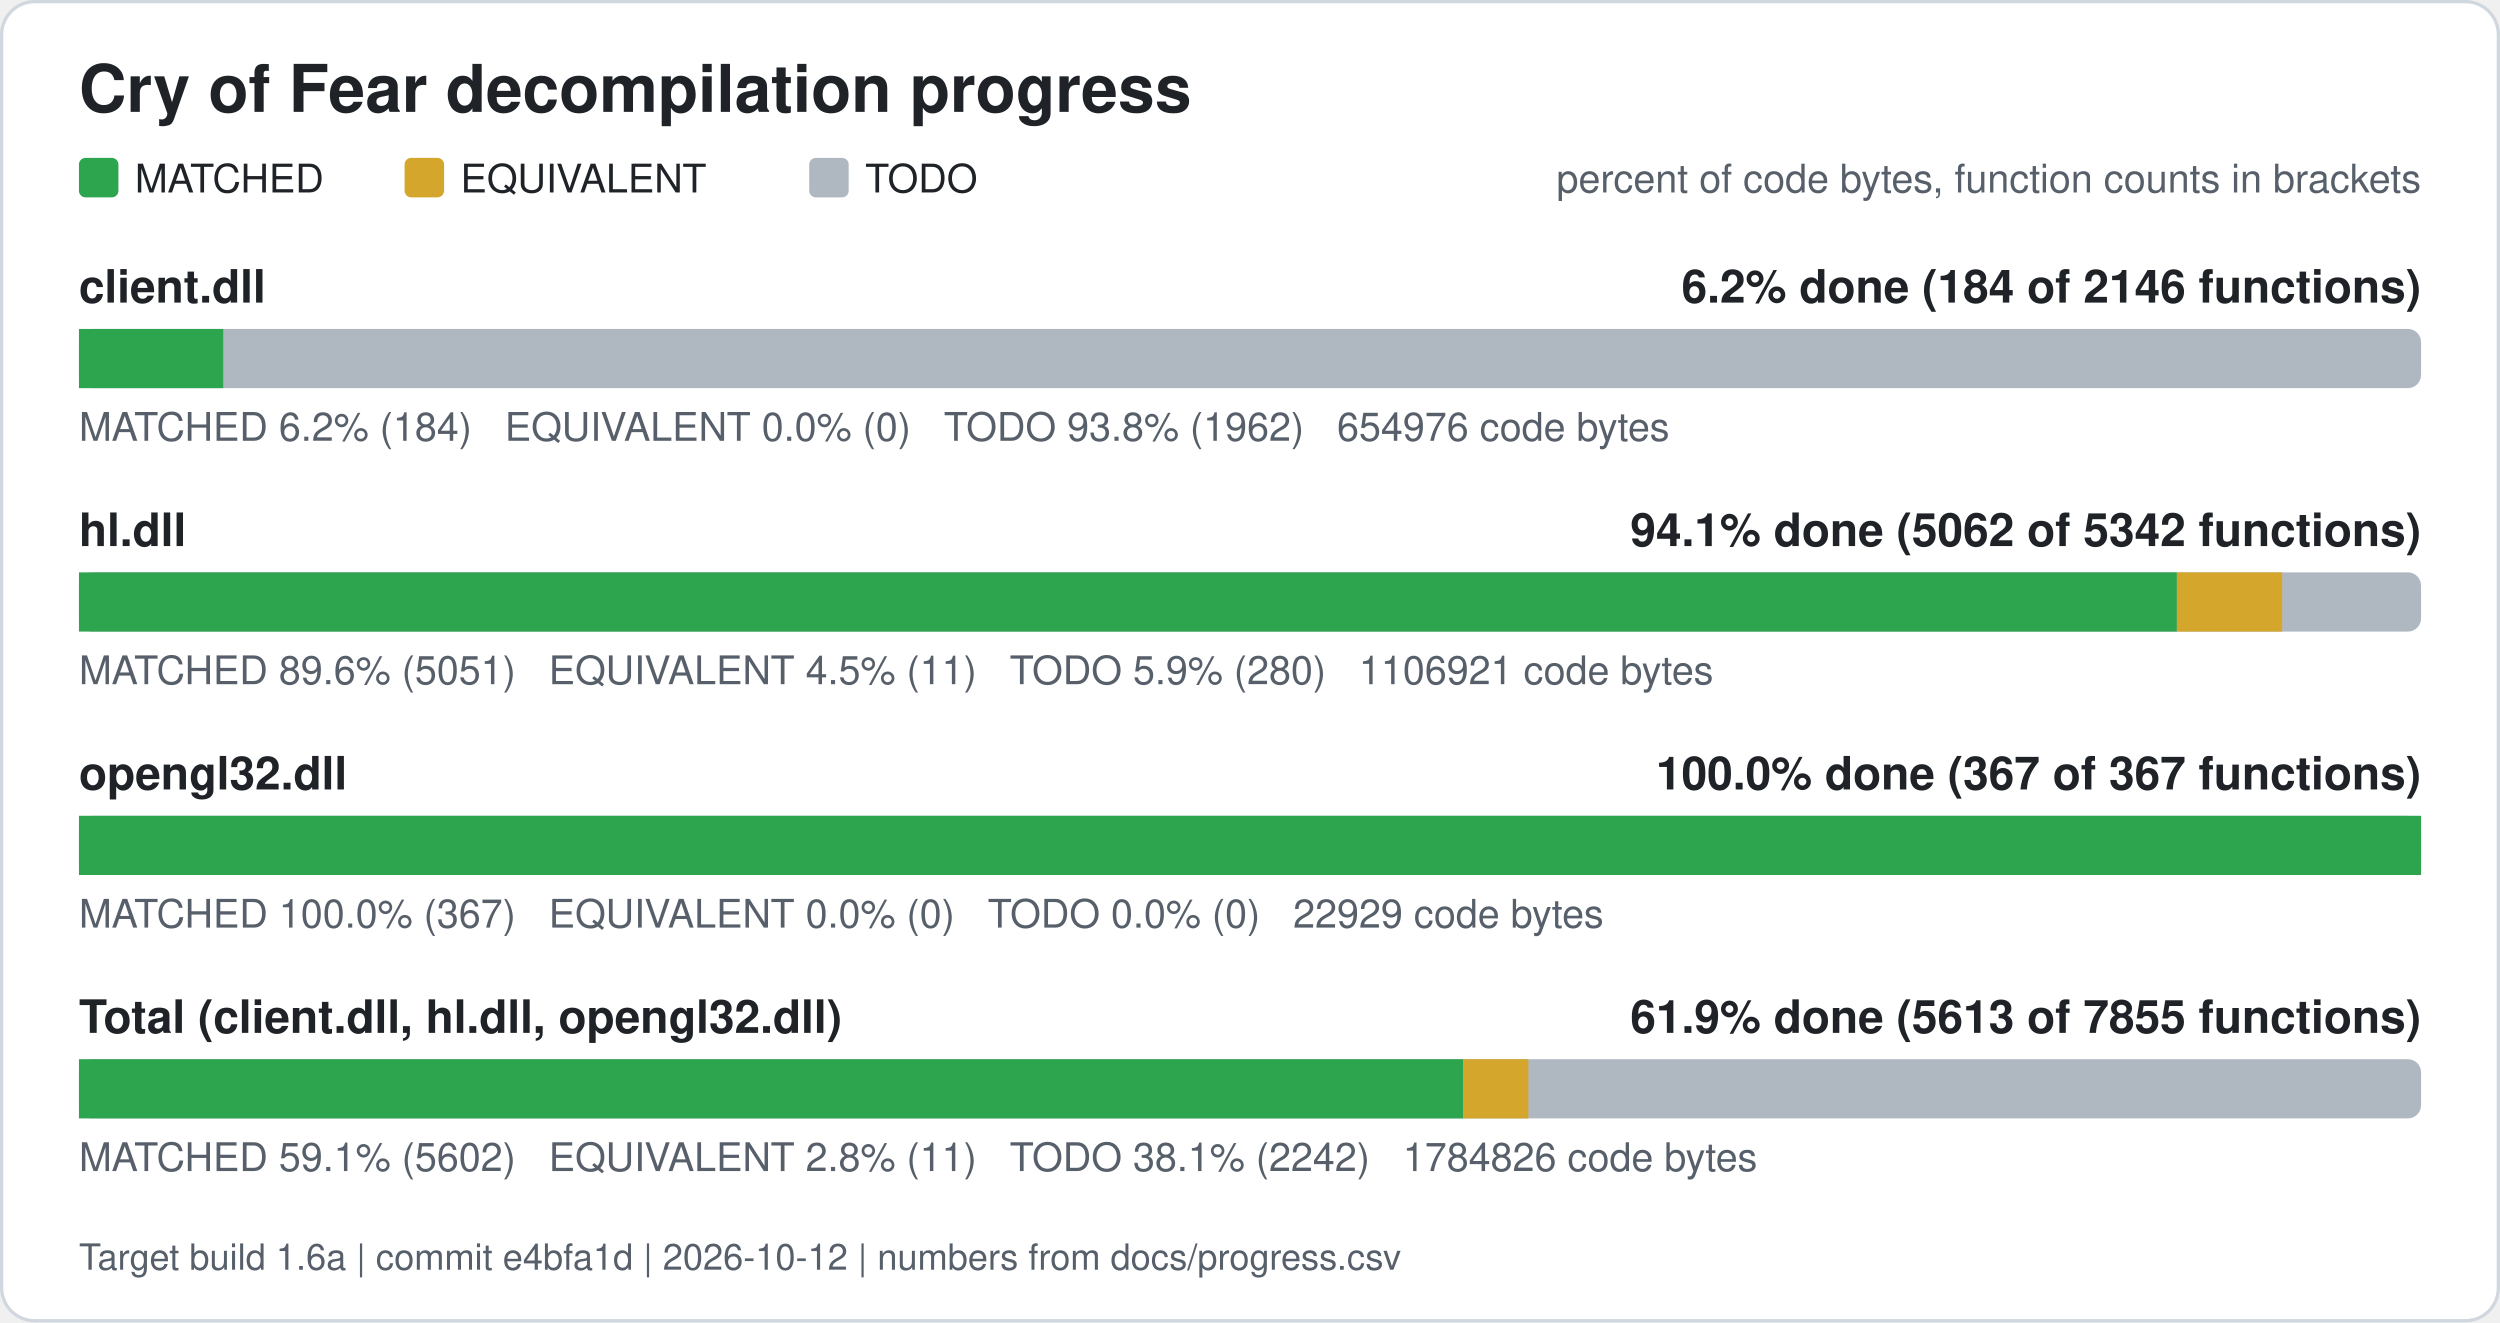
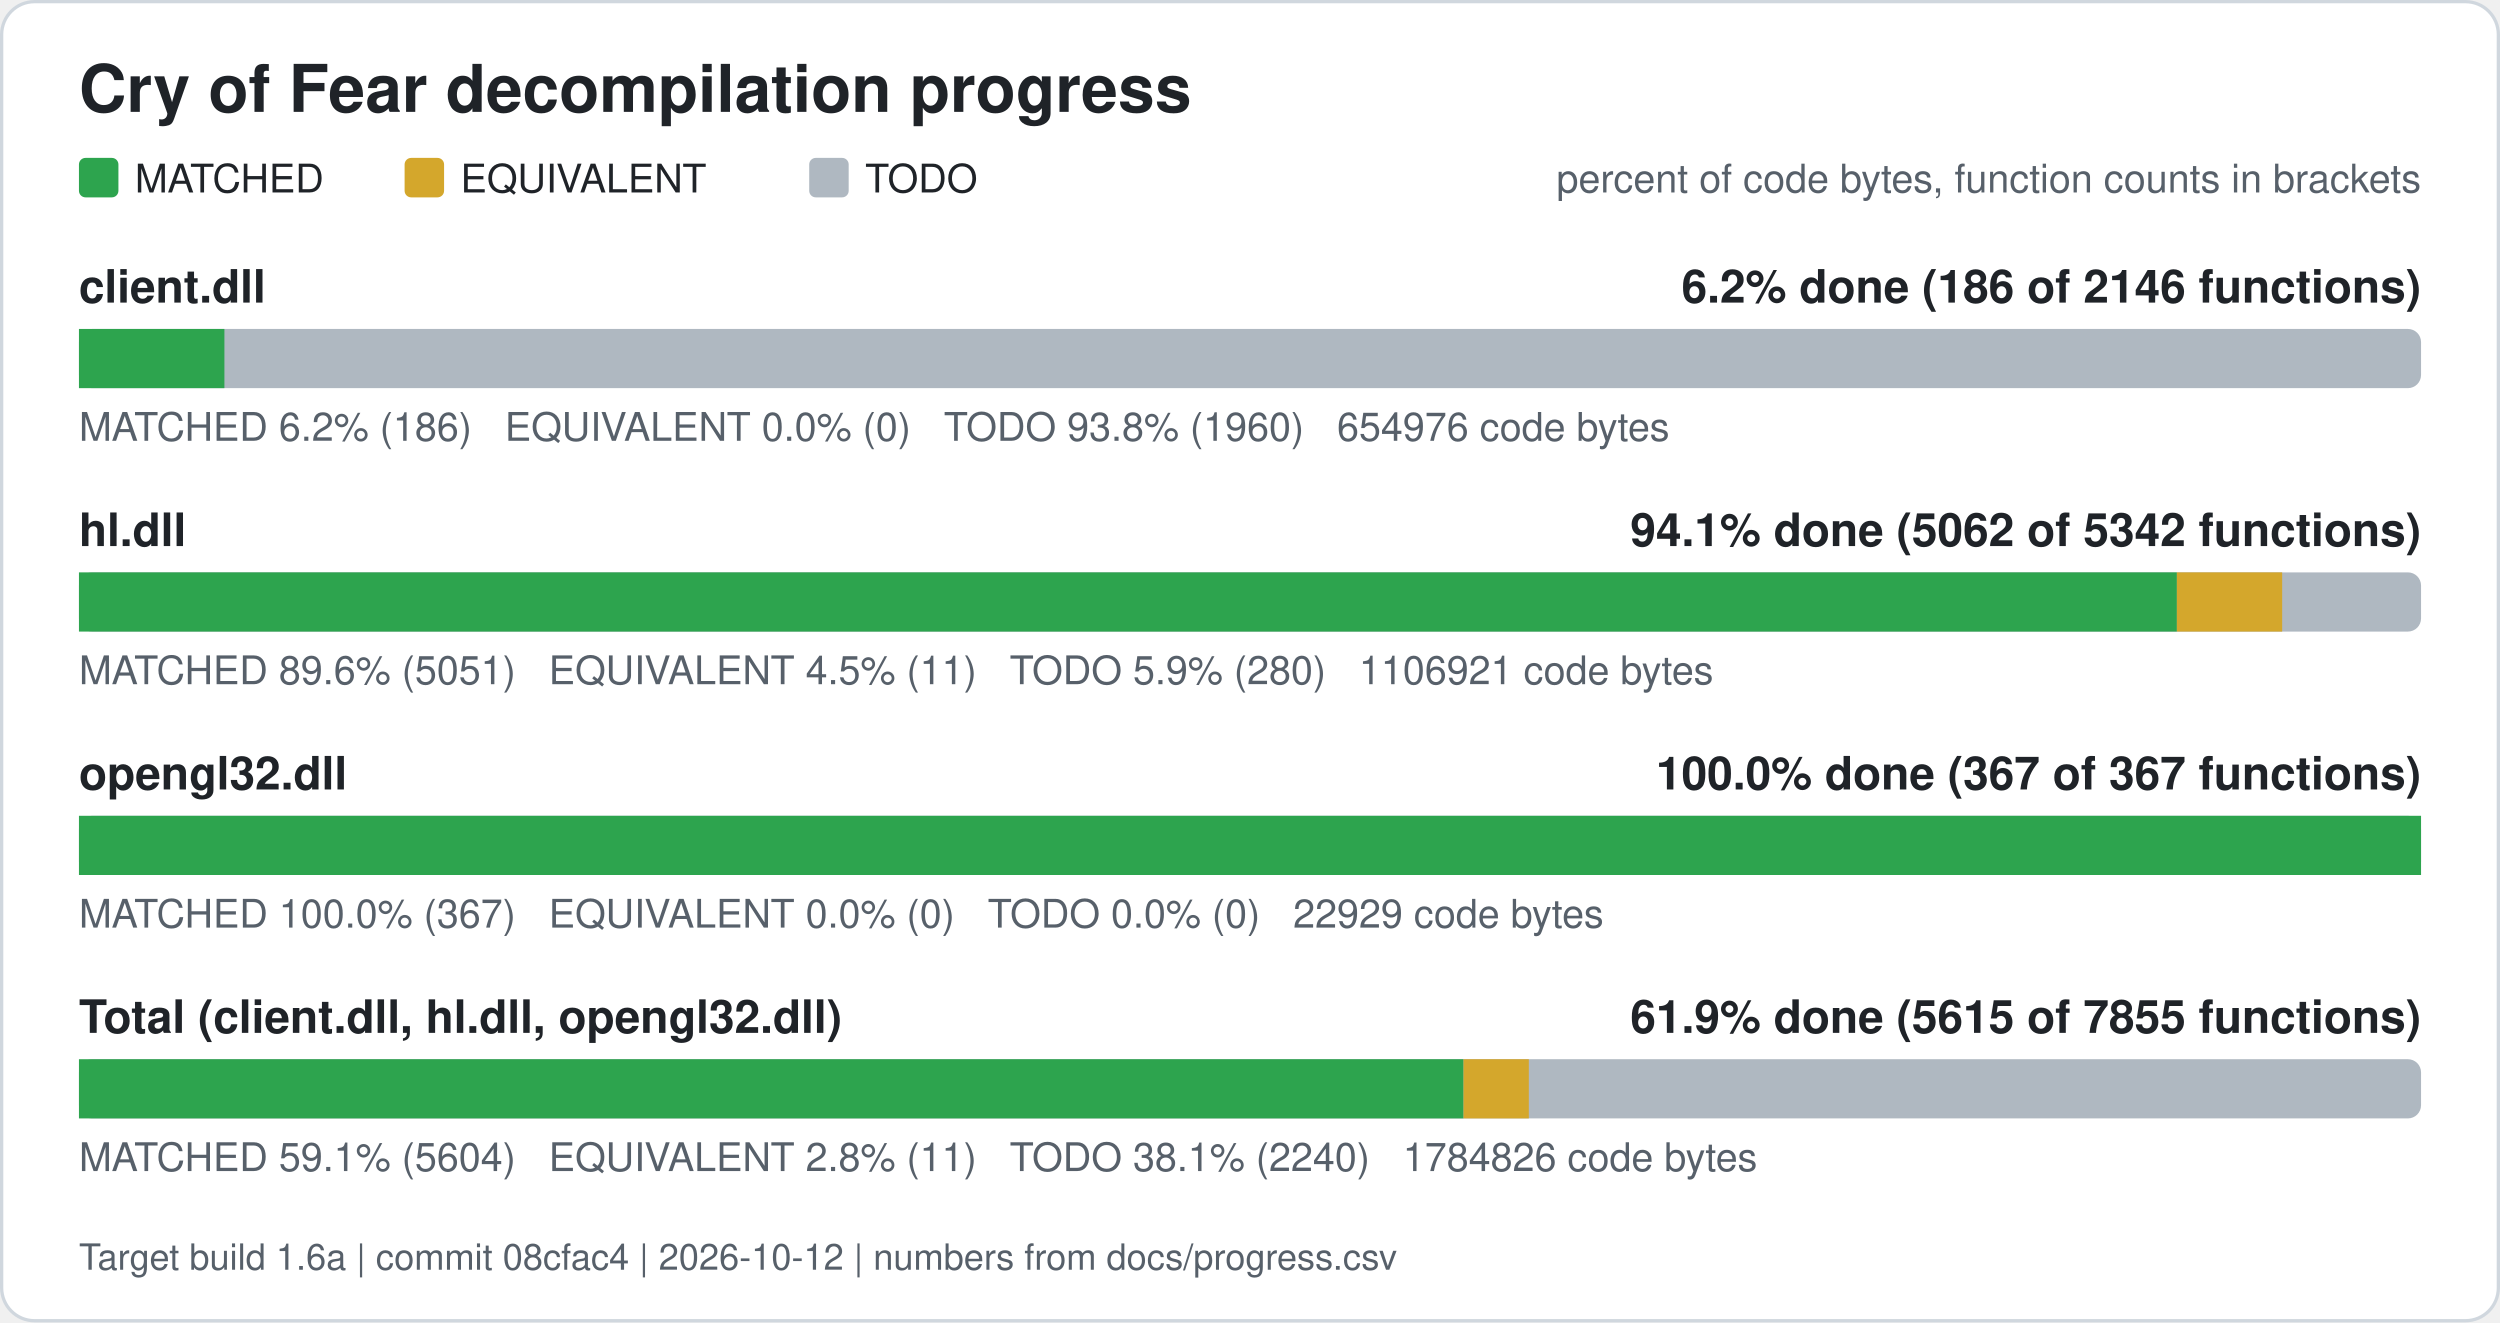
<svg xmlns="http://www.w3.org/2000/svg" width="760" height="402" viewBox="0 0 760 402" role="img" aria-label="Cry of Fear decompilation progress">
  <rect x="0.5" y="0.5" width="759" height="401" rx="10" fill="#ffffff" stroke="#d0d7de" />
  <text x="24" y="34" font-family="Segoe UI, Helvetica, Arial, sans-serif" font-size="20" font-weight="600" fill="#1f2328">Cry of Fear decompilation progress</text>
  <rect x="24" y="48" width="12" height="12" rx="2" fill="#2da44e" />
  <text x="41" y="58.5" font-family="Segoe UI, Helvetica, Arial, sans-serif" font-size="12" fill="#1f2328">MATCHED</text>
  <rect x="123" y="48" width="12" height="12" rx="2" fill="#d4a72c" />
  <text x="140" y="58.5" font-family="Segoe UI, Helvetica, Arial, sans-serif" font-size="12" fill="#1f2328">EQUIVALENT</text>
  <rect x="246" y="48" width="12" height="12" rx="2" fill="#afb8c1" />
  <text x="263" y="58.5" font-family="Segoe UI, Helvetica, Arial, sans-serif" font-size="12" fill="#1f2328">TODO</text>
  <text x="736" y="58.5" font-family="Segoe UI, Helvetica, Arial, sans-serif" font-size="12" fill="#57606a" text-anchor="end">percent of code bytes, function counts in brackets</text>
  <text x="24" y="92" font-family="Segoe UI, Helvetica, Arial, sans-serif" font-size="14" font-weight="600" fill="#1f2328">client.dll</text>
-   <text x="736" y="92" font-family="Segoe UI, Helvetica, Arial, sans-serif" font-size="14" font-weight="600" fill="#1f2328" text-anchor="end">6.2% done (184 of 2146 functions)</text>
+   <text x="736" y="92" font-family="Segoe UI, Helvetica, Arial, sans-serif" font-size="14" font-weight="600" fill="#1f2328" text-anchor="end">6.2% done (186 of 2146 functions)</text>
  <rect x="24" y="100" width="712" height="18" rx="4" fill="#afb8c1" />
-   <rect x="24.00" y="100" width="43.86" height="18" fill="#2da44e" />
-   <text x="24" y="134" font-family="Segoe UI, Helvetica, Arial, sans-serif" font-size="12" fill="#57606a" xml:space="preserve">MATCHED 6.2% (184)   EQUIVALENT 0.0% (0)   TODO 93.8% (1962)   654976 code bytes</text>
+   <rect x="24.00" y="100" width="44.22" height="18" fill="#2da44e" />
+   <text x="24" y="134" font-family="Segoe UI, Helvetica, Arial, sans-serif" font-size="12" fill="#57606a" xml:space="preserve">MATCHED 6.2% (186)   EQUIVALENT 0.0% (0)   TODO 93.8% (1960)   654976 code bytes</text>
  <text x="24" y="166" font-family="Segoe UI, Helvetica, Arial, sans-serif" font-size="14" font-weight="600" fill="#1f2328">hl.dll</text>
  <text x="736" y="166" font-family="Segoe UI, Helvetica, Arial, sans-serif" font-size="14" font-weight="600" fill="#1f2328" text-anchor="end">94.1% done (5062 of 5342 functions)</text>
  <rect x="24" y="174" width="712" height="18" rx="4" fill="#afb8c1" />
  <rect x="24.00" y="174" width="637.77" height="18" fill="#2da44e" />
  <rect x="661.77" y="174" width="32.01" height="18" fill="#d4a72c" />
  <text x="24" y="208" font-family="Segoe UI, Helvetica, Arial, sans-serif" font-size="12" fill="#57606a" xml:space="preserve">MATCHED 89.6% (5051)   EQUIVALENT 4.5% (11)   TODO 5.9% (280)   1106921 code bytes</text>
  <text x="24" y="240" font-family="Segoe UI, Helvetica, Arial, sans-serif" font-size="14" font-weight="600" fill="#1f2328">opengl32.dll</text>
  <text x="736" y="240" font-family="Segoe UI, Helvetica, Arial, sans-serif" font-size="14" font-weight="600" fill="#1f2328" text-anchor="end">100.0% done (367 of 367 functions)</text>
  <rect x="24" y="248" width="712" height="18" rx="4" fill="#afb8c1" />
  <rect x="24.00" y="248" width="712.00" height="18" fill="#2da44e" />
  <text x="24" y="282" font-family="Segoe UI, Helvetica, Arial, sans-serif" font-size="12" fill="#57606a" xml:space="preserve">MATCHED 100.0% (367)   EQUIVALENT 0.0% (0)   TODO 0.0% (0)   22929 code bytes</text>
  <text x="24" y="314" font-family="Segoe UI, Helvetica, Arial, sans-serif" font-size="14" font-weight="600" fill="#1f2328">Total (client.dll, hl.dll, opengl32.dll)</text>
-   <text x="736" y="314" font-family="Segoe UI, Helvetica, Arial, sans-serif" font-size="14" font-weight="600" fill="#1f2328" text-anchor="end">61.9% done (5613 of 7855 functions)</text>
+   <text x="736" y="314" font-family="Segoe UI, Helvetica, Arial, sans-serif" font-size="14" font-weight="600" fill="#1f2328" text-anchor="end">61.9% done (5615 of 7855 functions)</text>
  <rect x="24" y="322" width="712" height="18" rx="4" fill="#afb8c1" />
-   <rect x="24.00" y="322" width="420.78" height="18" fill="#2da44e" />
-   <rect x="444.78" y="322" width="19.85" height="18" fill="#d4a72c" />
-   <text x="24" y="356" font-family="Segoe UI, Helvetica, Arial, sans-serif" font-size="12" fill="#57606a" xml:space="preserve">MATCHED 59.1% (5602)   EQUIVALENT 2.8% (11)   TODO 38.1% (2242)   1784826 code bytes</text>
-   <text x="24" y="386" font-family="Segoe UI, Helvetica, Arial, sans-serif" font-size="11" fill="#57606a">Target build 1.6a | commit e4bfa1d | 2026-10-12 | numbers from docs/progress.csv</text>
+   <rect x="24.00" y="322" width="420.91" height="18" fill="#2da44e" />
+   <rect x="444.91" y="322" width="19.85" height="18" fill="#d4a72c" />
+   <text x="24" y="356" font-family="Segoe UI, Helvetica, Arial, sans-serif" font-size="12" fill="#57606a" xml:space="preserve">MATCHED 59.1% (5604)   EQUIVALENT 2.8% (11)   TODO 38.1% (2240)   1784826 code bytes</text>
+   <text x="24" y="386" font-family="Segoe UI, Helvetica, Arial, sans-serif" font-size="11" fill="#57606a">Target build 1.6a | commit 08cfac4 | 2026-10-12 | numbers from docs/progress.csv</text>
</svg>
